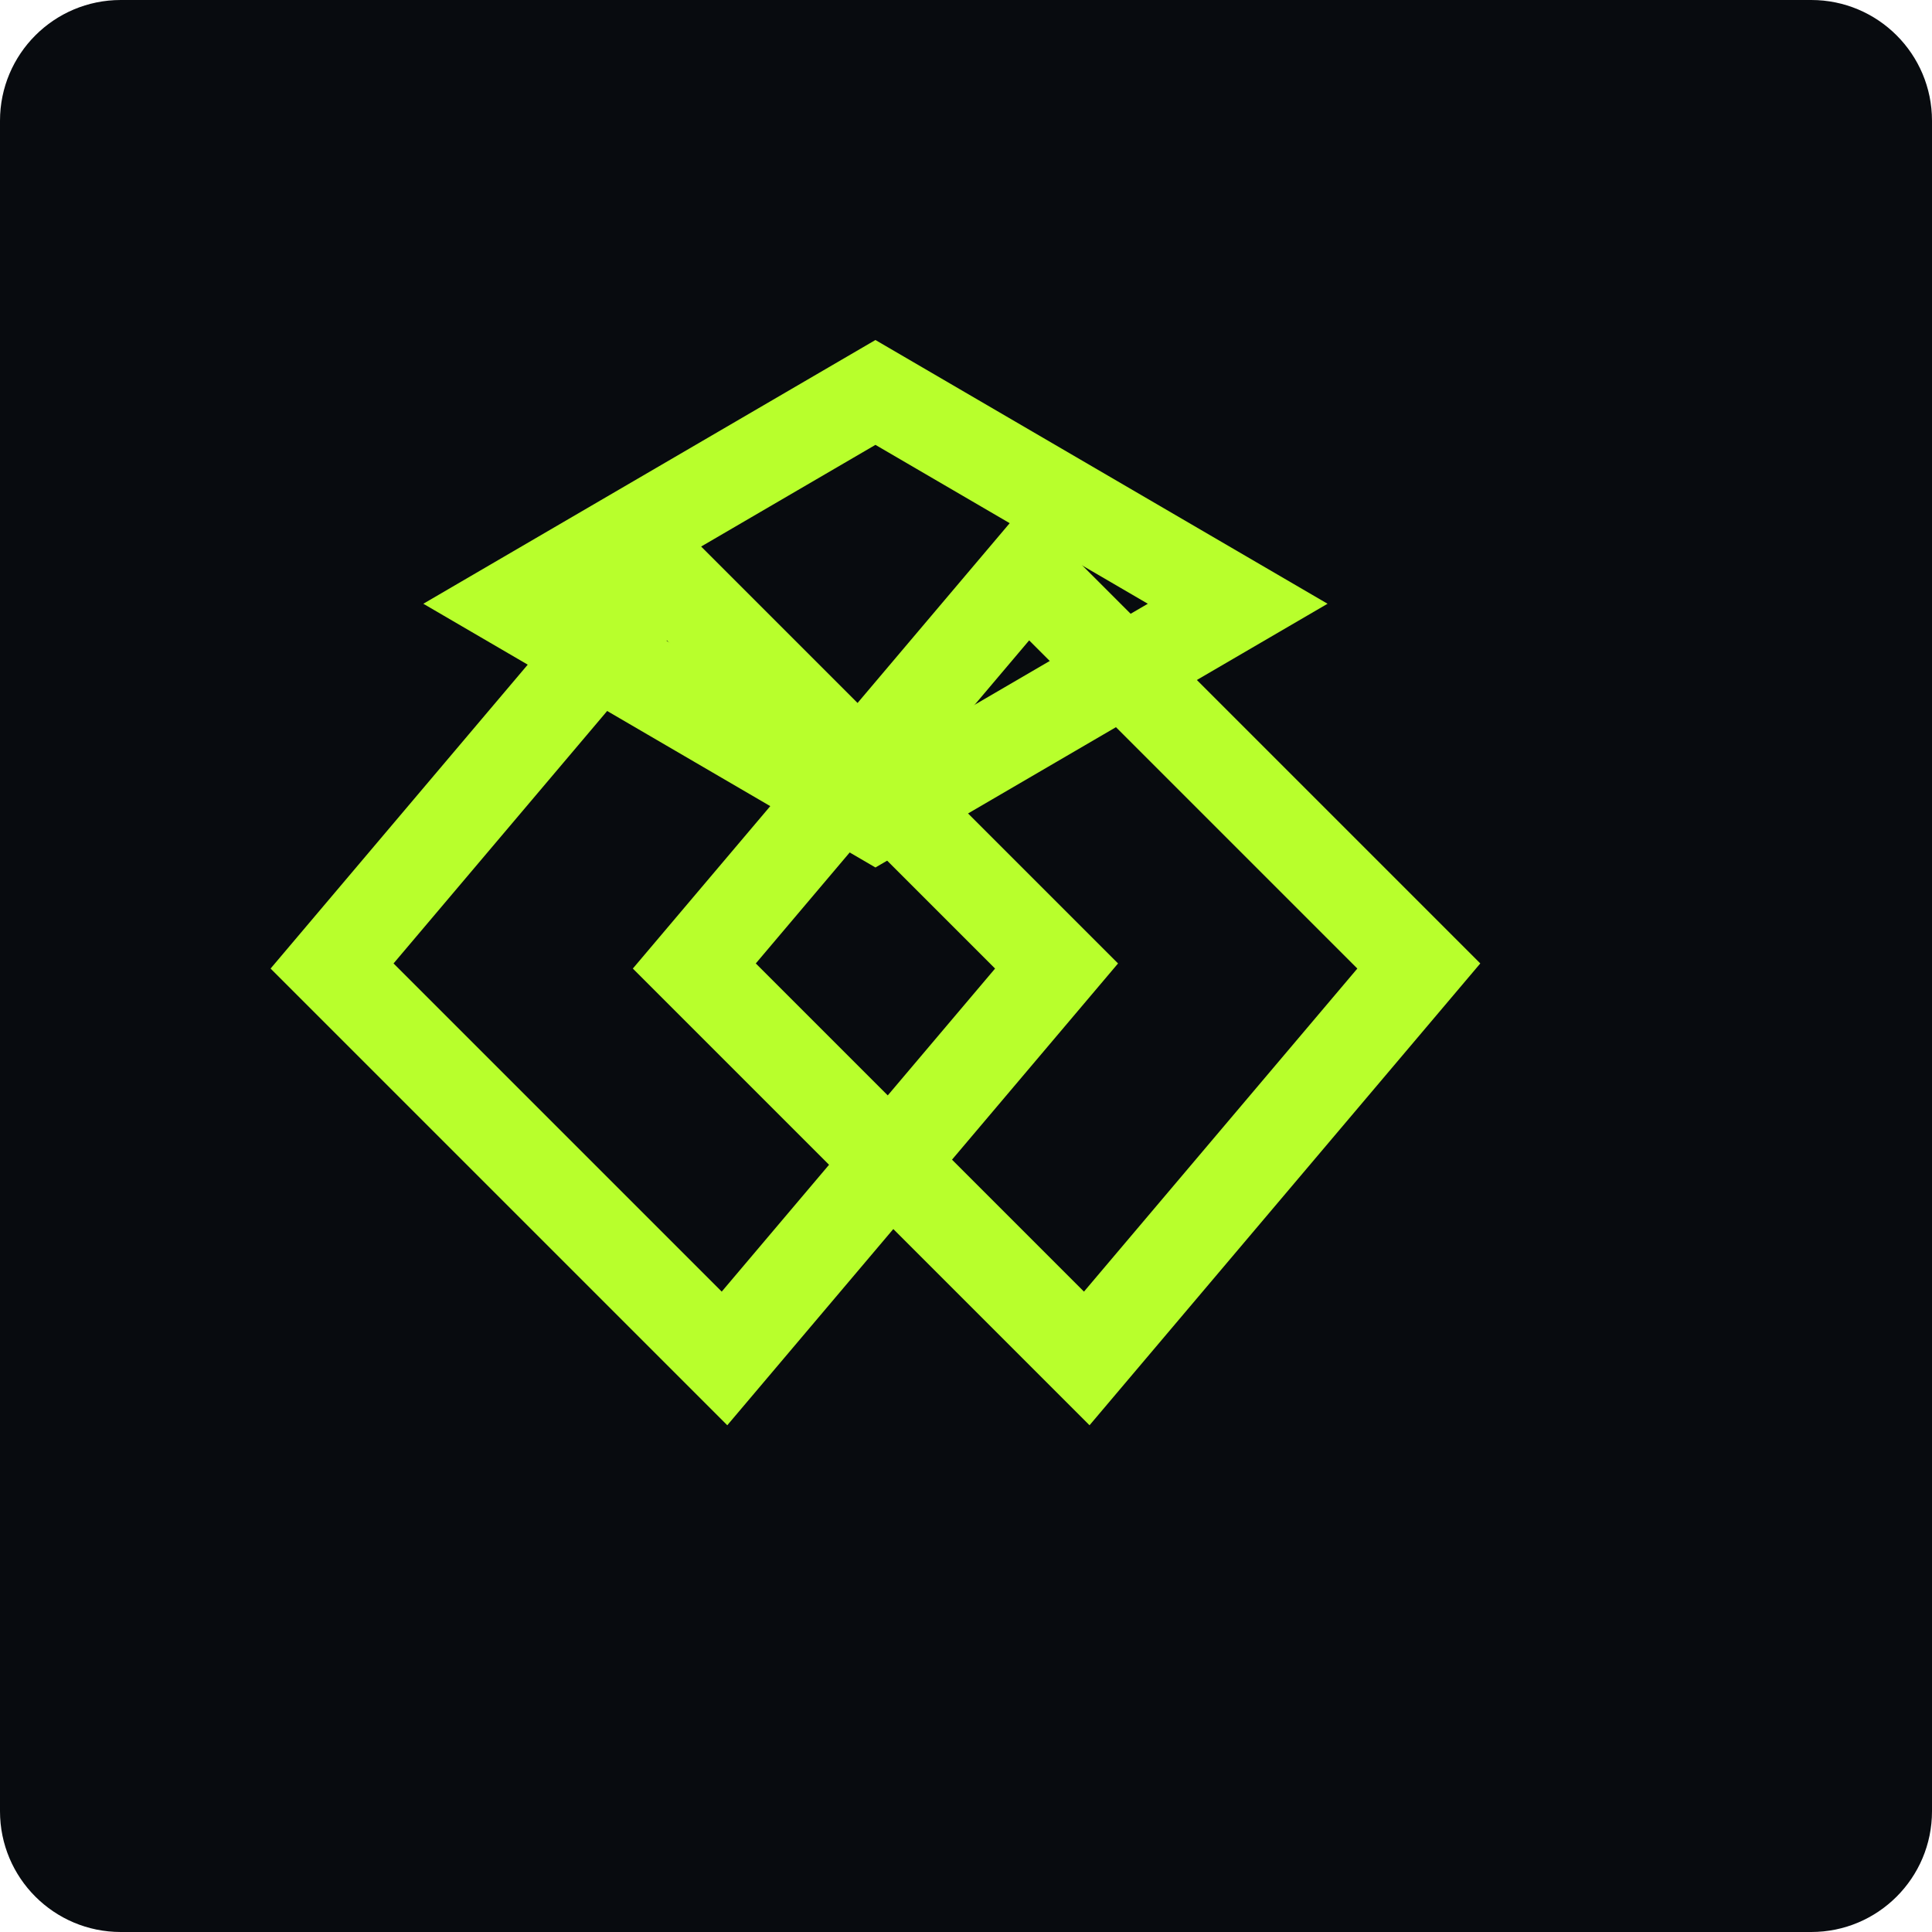
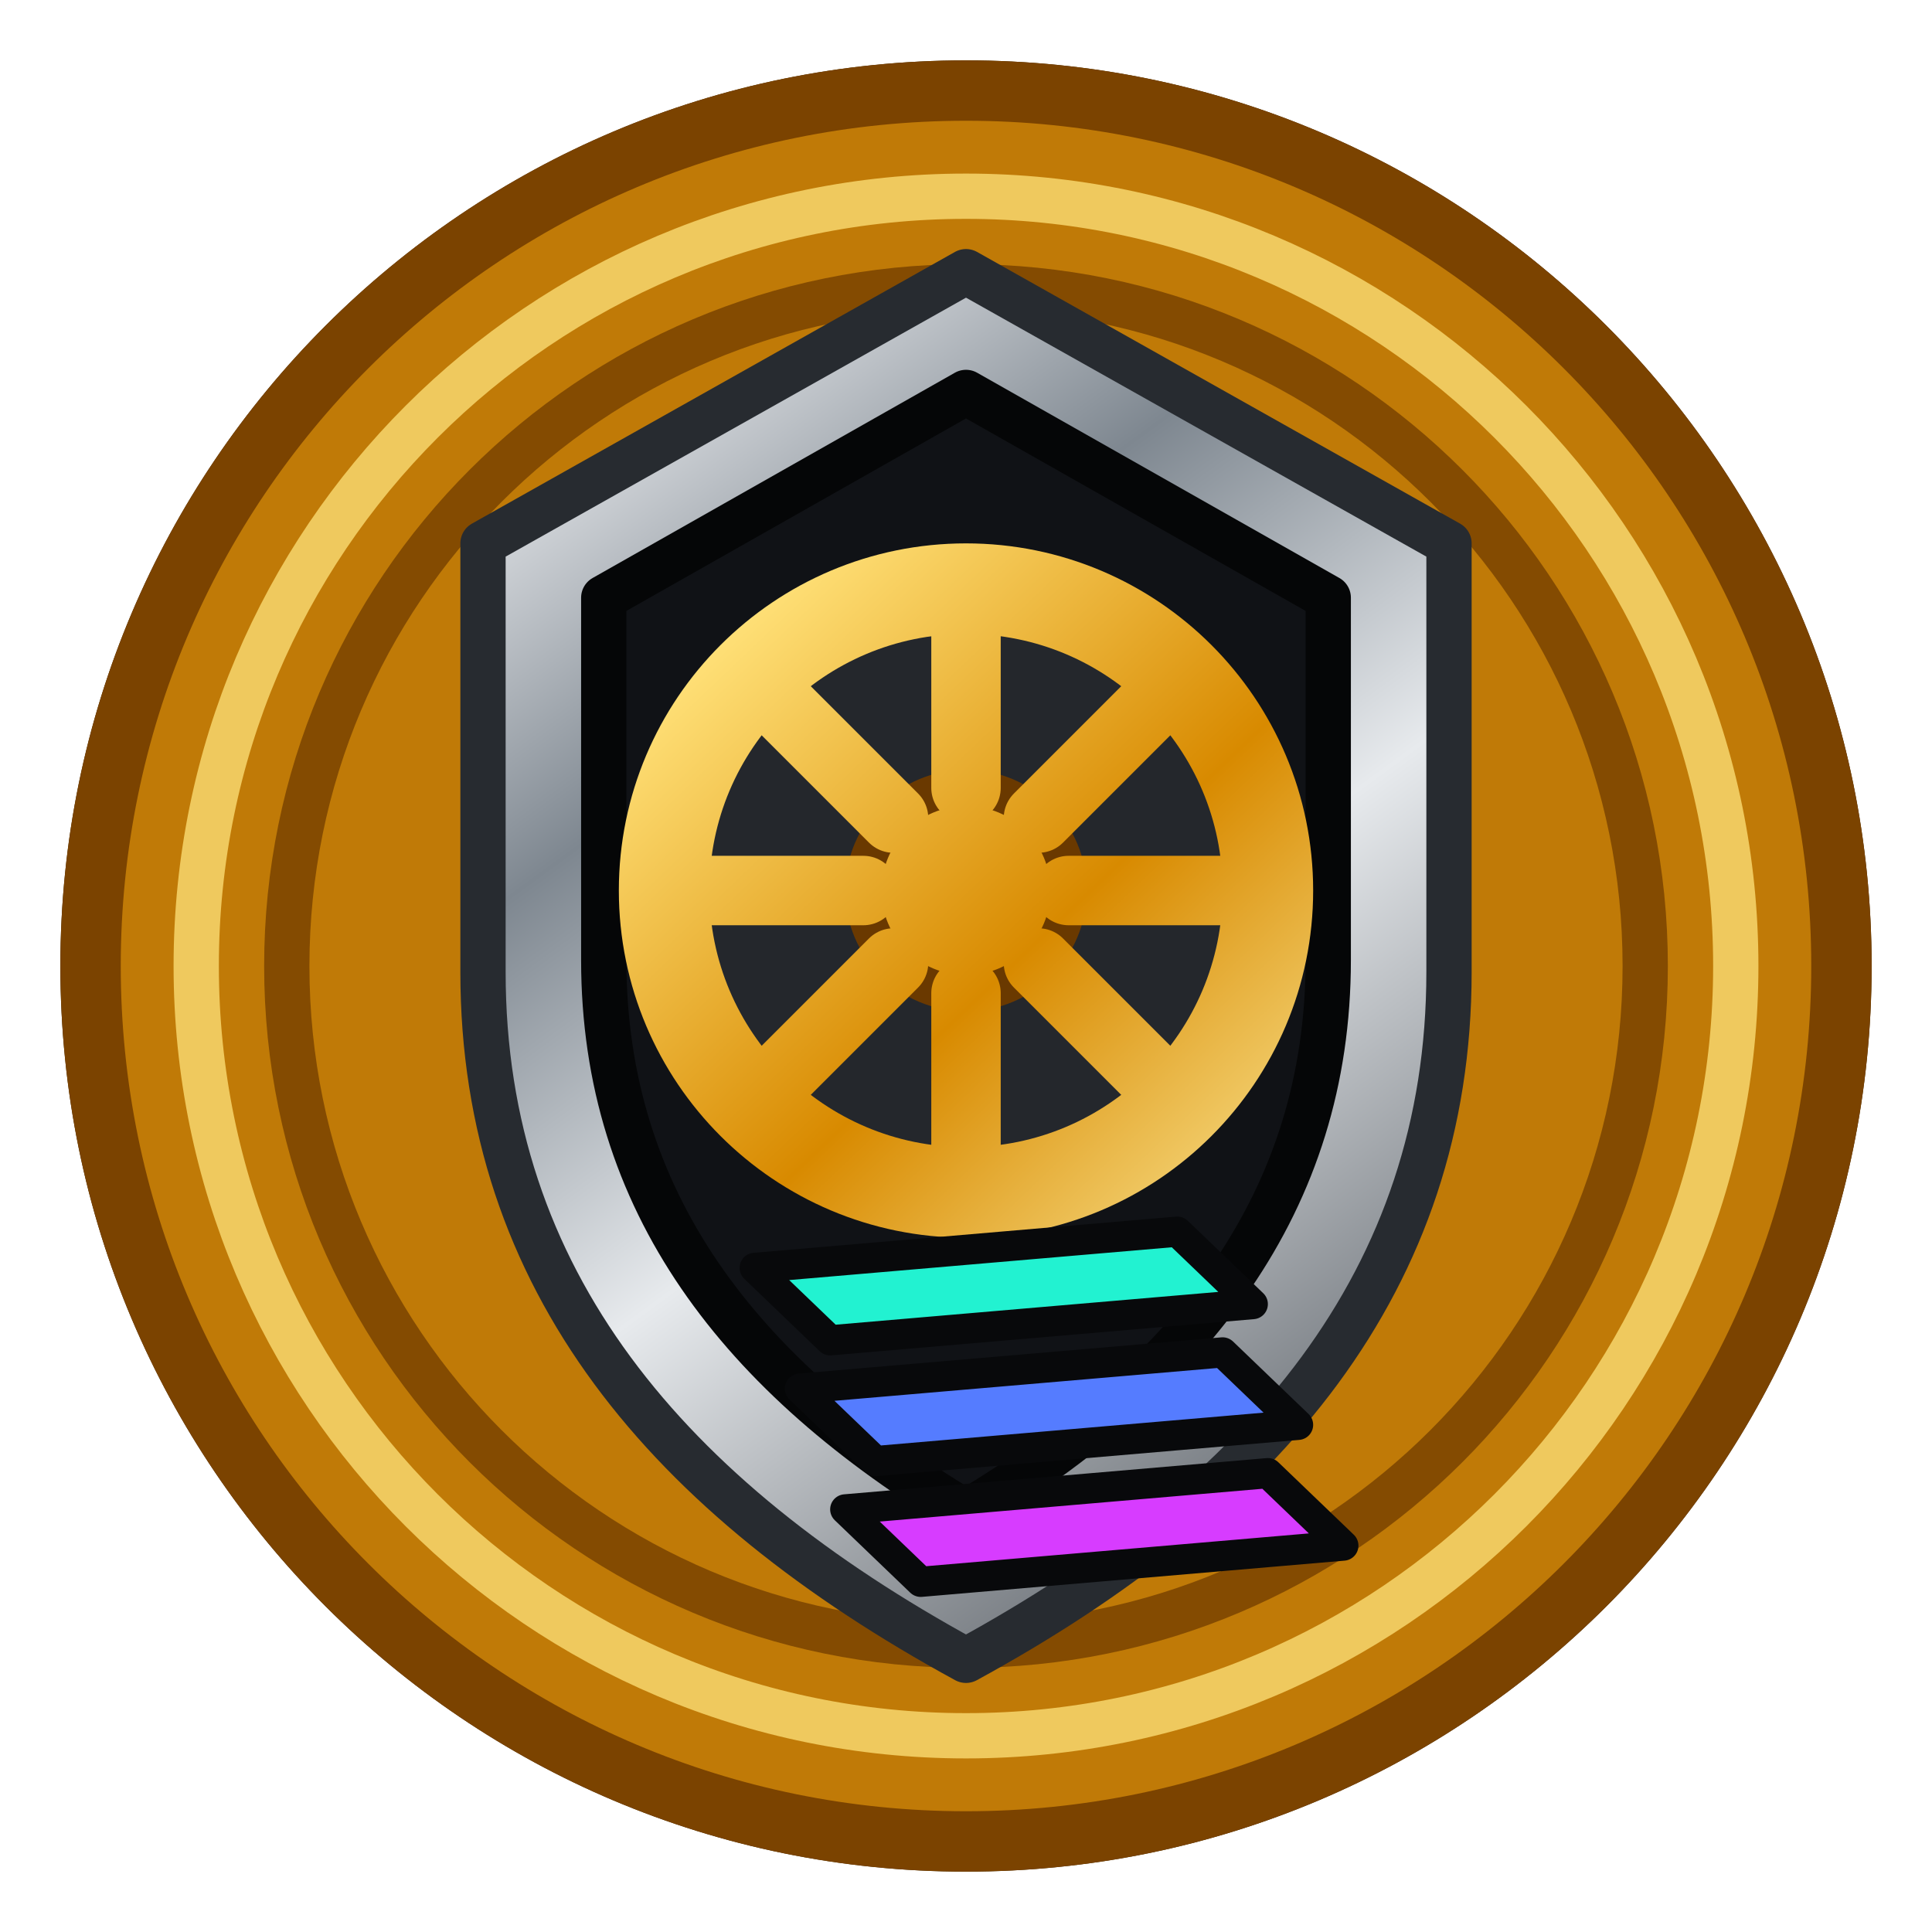
- <svg xmlns="http://www.w3.org/2000/svg" width="32" height="32" viewBox="0 0 32 32" fill="none">
-   <rect width="32" height="32" rx="2" fill="#080B0F" />
-   <path d="M5.5 16 11 9.5 17.5 16 12 22.5 5.5 16Z" stroke="#B8FF2C" stroke-width="1.5" />
-   <path d="M11.5 16 17 9.5 23.5 16 18 22.5 11.5 16Z" stroke="#B8FF2C" stroke-width="1.5" />
-   <path d="m14.5 6.5 6 3.5-6 3.5-6-3.5 6-3.5Z" stroke="#B8FF2C" stroke-width="1.5" />
+ <svg xmlns="http://www.w3.org/2000/svg" width="64" height="64" viewBox="0 0 64 64" fill="none">
+   <defs>
+     <radialGradient id="gold" cx="0" cy="0" r="1" gradientTransform="translate(23 18) rotate(48) scale(48)">
+       <stop stop-color="#FFF0A6" />
+       <stop offset=".3" stop-color="#F7B718" />
+       <stop offset=".72" stop-color="#A96000" />
+       <stop offset="1" stop-color="#FFD45A" />
+     </radialGradient>
+     <linearGradient id="steel" x1="17" y1="12" x2="47" y2="53" gradientUnits="userSpaceOnUse">
+       <stop stop-color="#F7F8FA" />
+       <stop offset=".28" stop-color="#7E8790" />
+       <stop offset=".55" stop-color="#E7EAED" />
+       <stop offset="1" stop-color="#4A5057" />
+     </linearGradient>
+     <linearGradient id="wheel" x1="23" y1="22" x2="43" y2="43" gradientUnits="userSpaceOnUse">
+       <stop stop-color="#FFE077" />
+       <stop offset=".5" stop-color="#D88A00" />
+       <stop offset="1" stop-color="#FFF0A3" />
+     </linearGradient>
+   </defs>
+   <circle cx="32" cy="32" r="30" fill="#3A2100" />
+   <circle cx="32" cy="32" r="29" fill="url(#gold)" stroke="#7B4300" stroke-width="2" />
+   <circle cx="32" cy="32" r="25.5" stroke="#FFE37B" stroke-width="1.5" opacity=".75" />
+   <circle cx="32" cy="32" r="22.5" stroke="#754000" stroke-width="1.5" opacity=".8" />
+   <path d="M32 9 48 18v14.2c0 10.2-6.1 17.4-16 22.8-9.9-5.4-16-12.6-16-22.8V18L32 9Z" fill="url(#steel)" stroke="#272B30" stroke-width="1.5" stroke-linejoin="round" />
+   <path d="M32 13 44 19.8v12c0 8-4.5 13.8-12 18.3-7.5-4.5-12-10.3-12-18.3v-12L32 13Z" fill="#101216" stroke="#050607" stroke-width="1.5" stroke-linejoin="round" />
+   <circle cx="32" cy="29.5" r="10" fill="#24272C" stroke="url(#wheel)" stroke-width="3" />
+   <circle cx="32" cy="29.5" r="3.4" fill="url(#wheel)" stroke="#6A3900" stroke-width="1.2" />
+   <path d="M32 19.5v6.6M32 32.9v6.6M22 29.5h6.6M35.4 29.5H42M24.9 22.4l4.7 4.7M34.4 31.9l4.7 4.7M39.1 22.4l-4.7 4.7M29.6 31.9l-4.7 4.7" stroke="url(#wheel)" stroke-width="2.3" stroke-linecap="round" />
+   <g stroke="#08090B" stroke-width="1" stroke-linejoin="round">
+     <path d="m25 42 14-1.2 2.5 2.4-14 1.2L25 42Z" fill="#22F2D1" />
+     <path d="m26.5 46 14-1.2 2.5 2.4-14 1.2-2.5-2.4Z" fill="#557CFF" />
+     <path d="m28 50 14-1.2 2.5 2.4-14 1.2L28 50Z" fill="#D73CFF" />
+   </g>
</svg>
